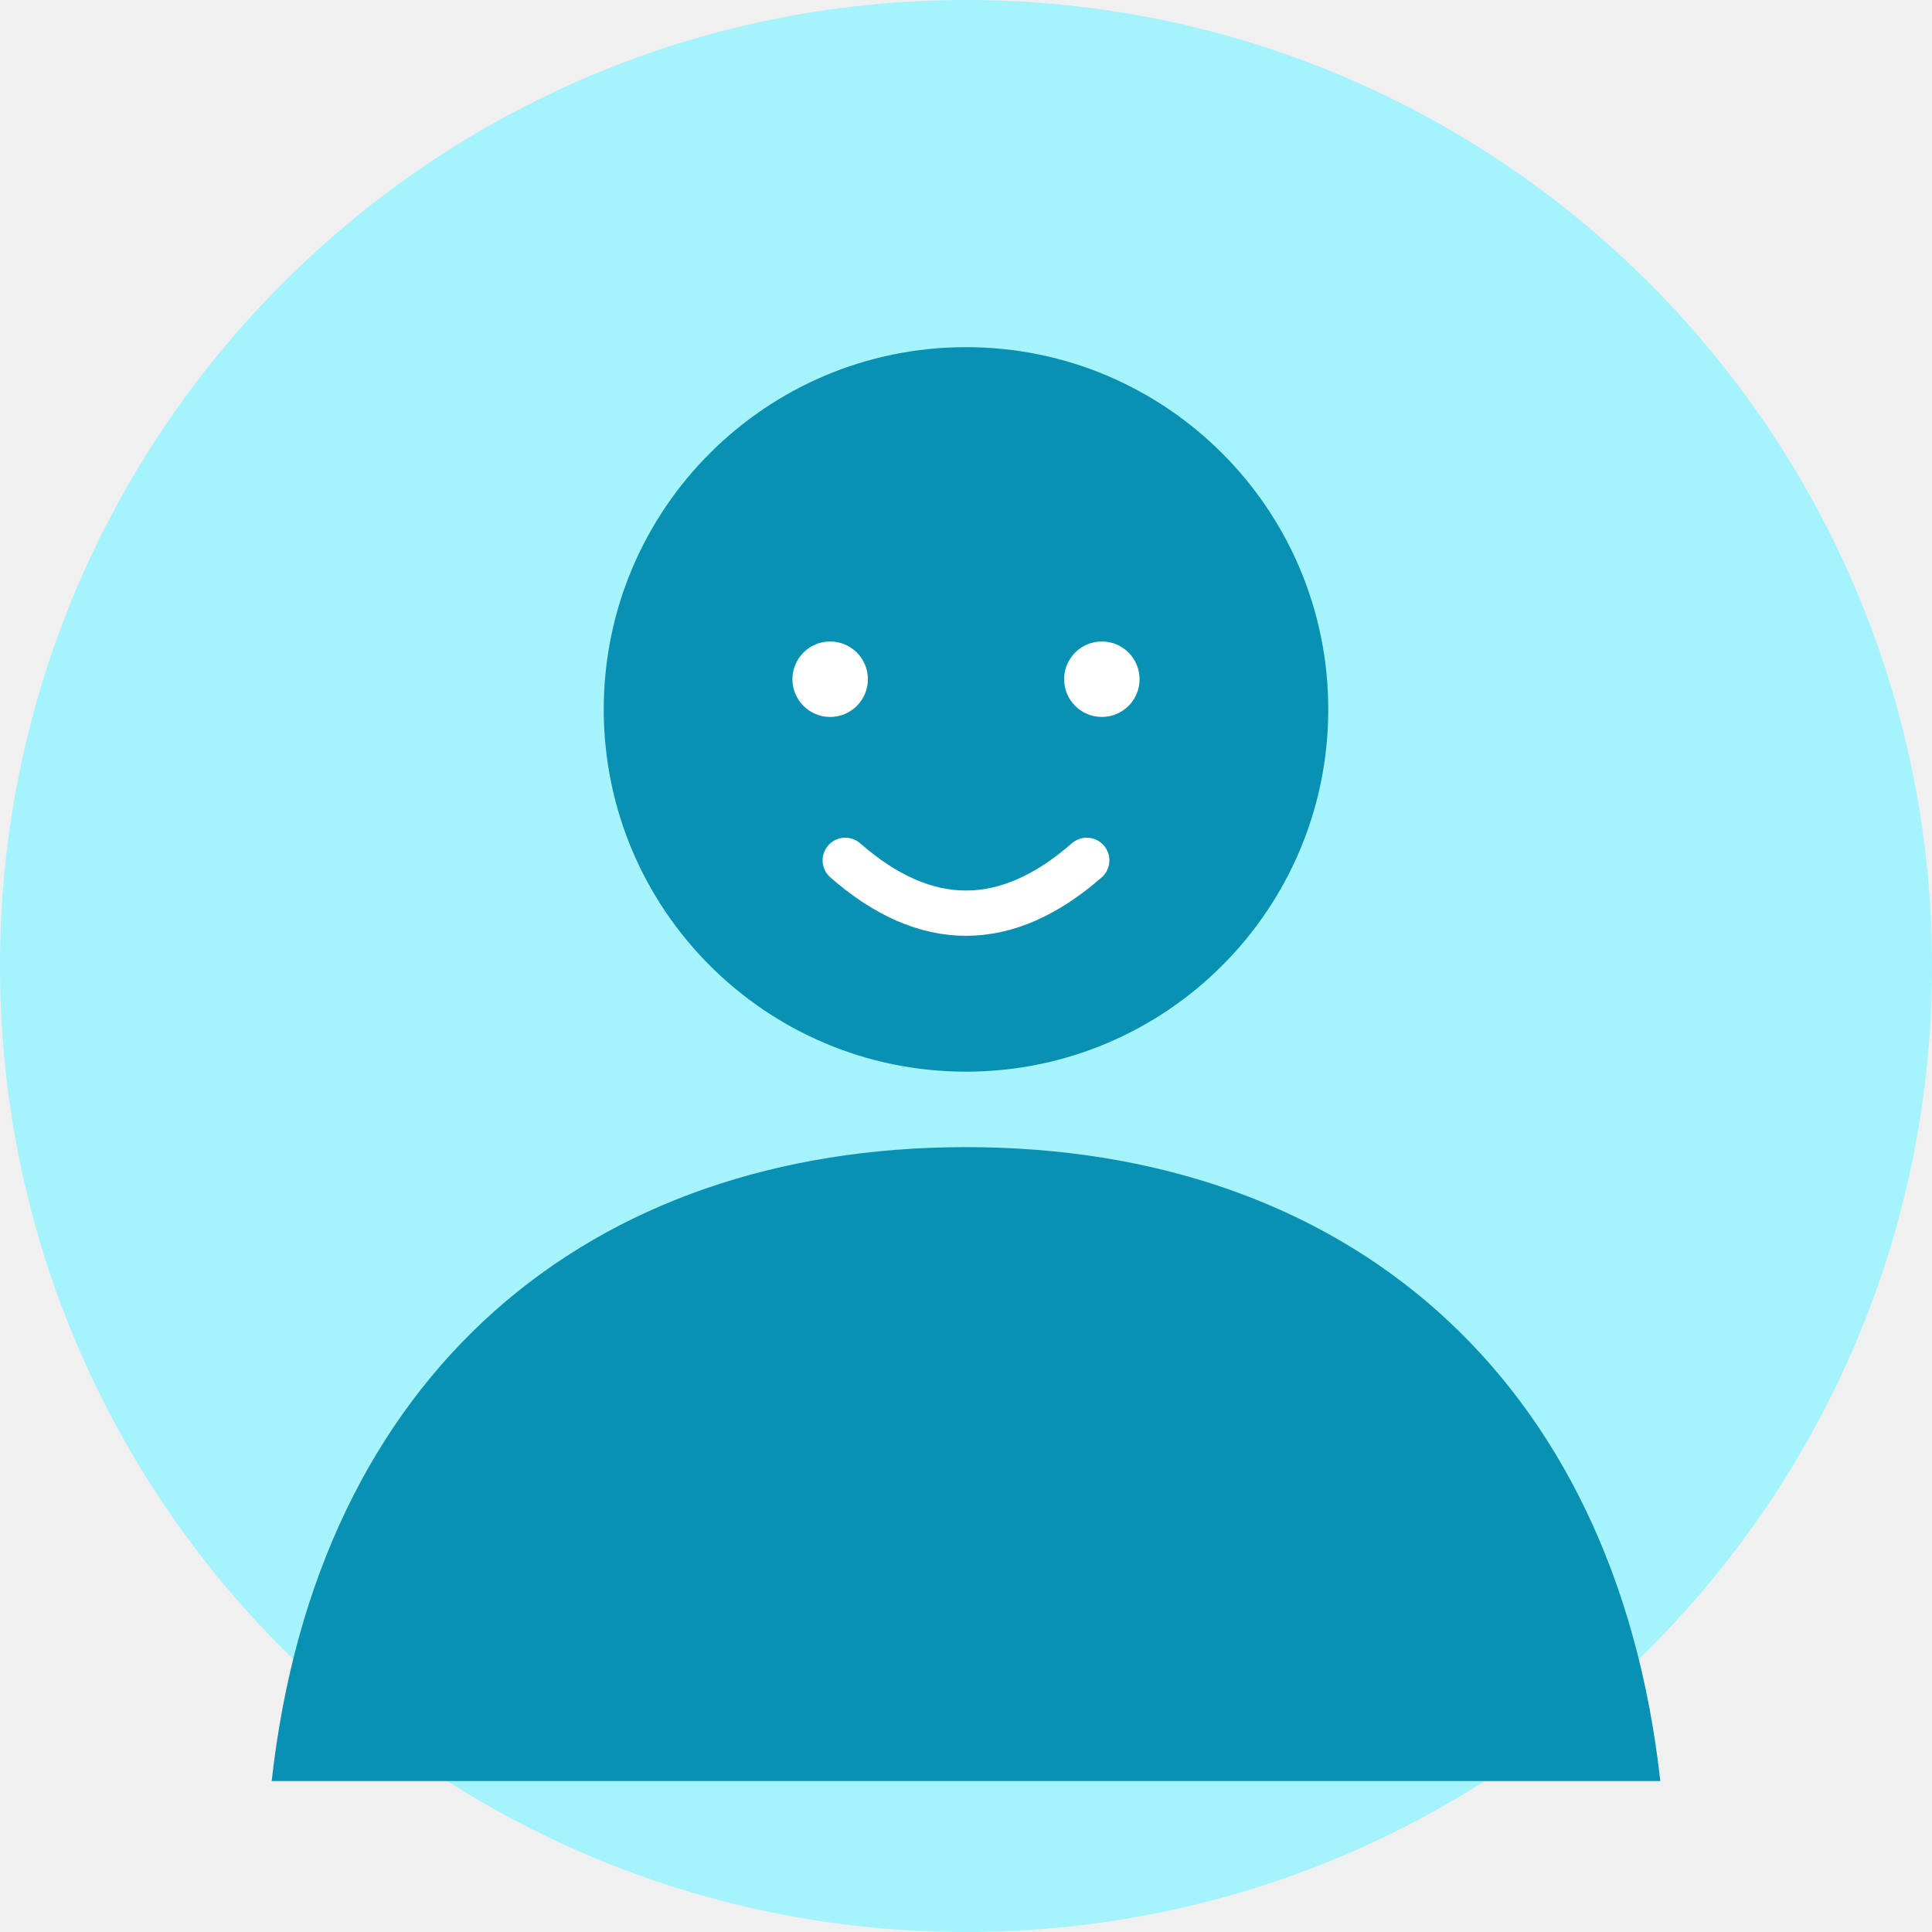
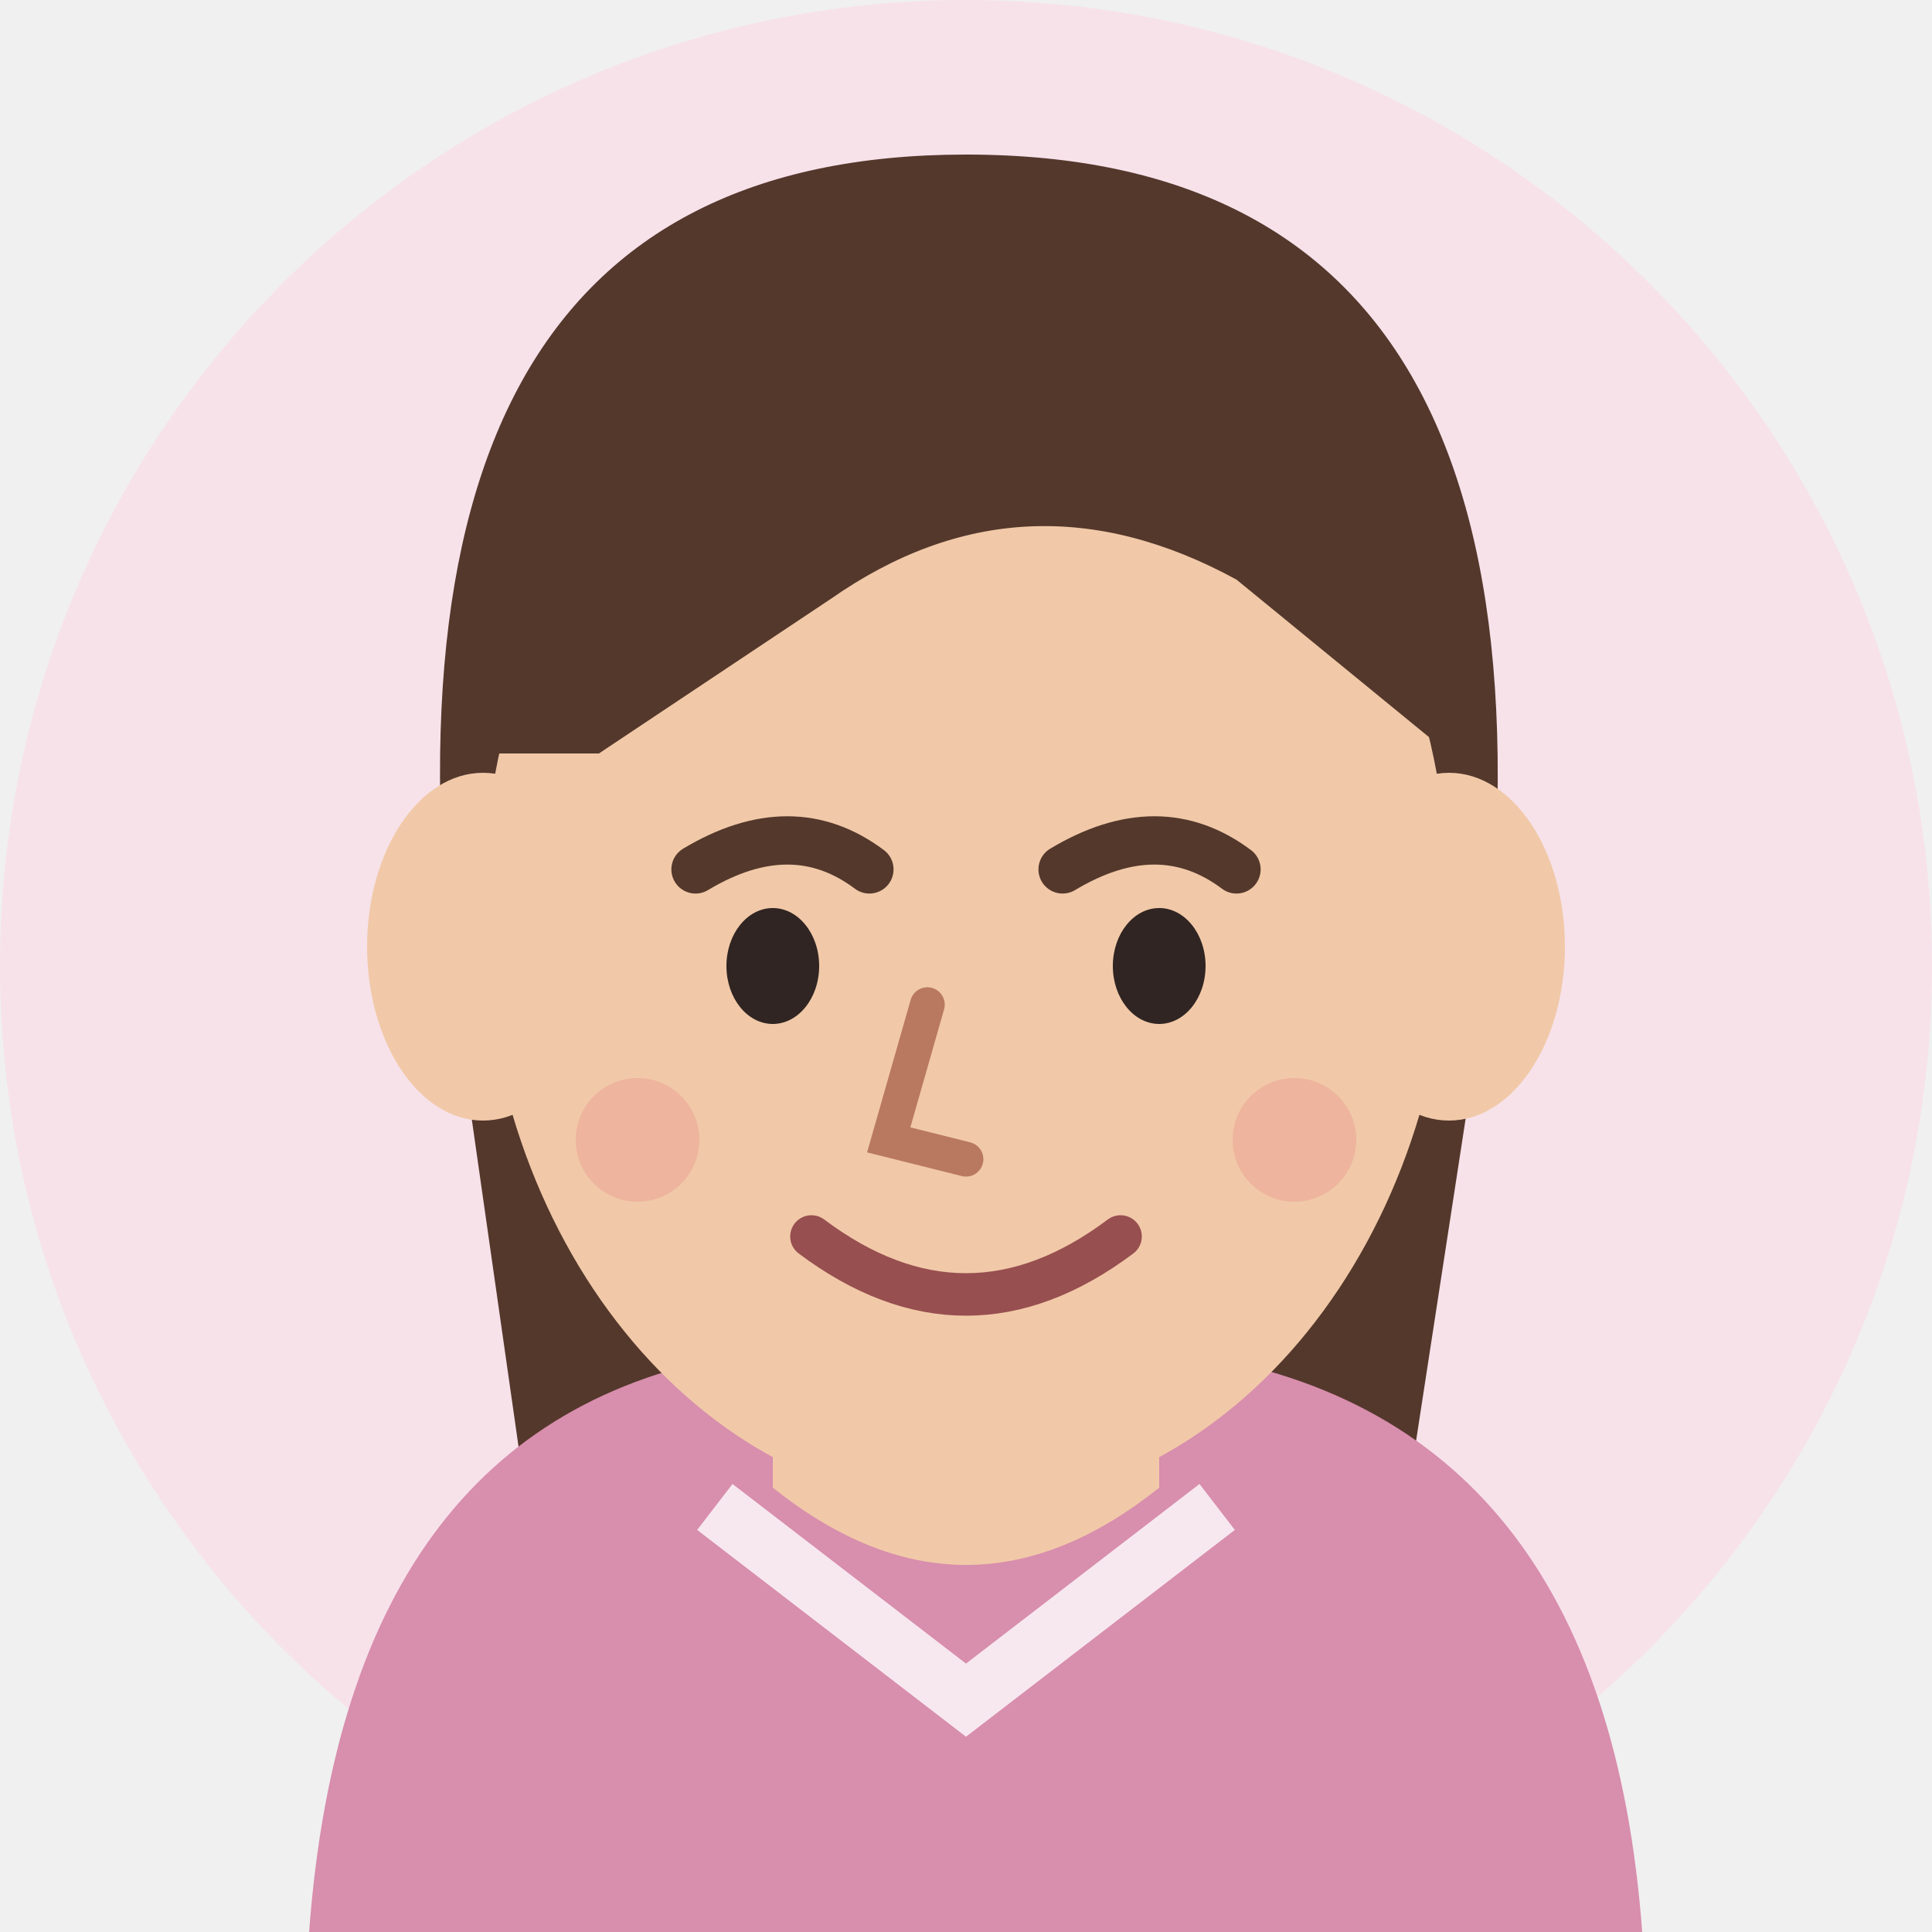
- <svg xmlns="http://www.w3.org/2000/svg" viewBox="0 0 128 128">
-   <rect width="128" height="128" rx="64" fill="#a5f3fc" />
-   <circle cx="64" cy="47" r="24" fill="#0891b2" />
-   <path d="M18 118c3-27 21-42 46-42s43 15 46 42" fill="#0891b2" />
-   <circle cx="55" cy="45" r="2.5" fill="white" />
-   <circle cx="73" cy="45" r="2.5" fill="white" />
-   <path d="M56 57q8 7 16 0" fill="none" stroke="white" stroke-width="3" stroke-linecap="round" />
+ <svg xmlns="http://www.w3.org/2000/svg" viewBox="0 0 100 100">
+   <rect width="100" height="100" rx="50" fill="#F7E2EA" />
+   <path d="M24 55 Q17 8 50 8 Q84 8 76 57 L72 83 L28 83 Z" fill="#54382C" />
+   <path d="M16 100 Q18 73 39 70 L61 70 Q83 73 85 100Z" fill="#D88EAD" />
+   <path d="M40 65 L40 77 Q50 85 60 77 L60 65Z" fill="#F1C9A8" />
+   <ellipse cx="25" cy="49" rx="6" ry="9" fill="#F1C9A8" />
+   <ellipse cx="75" cy="49" rx="6" ry="9" fill="#F1C9A8" />
+   <ellipse cx="50" cy="47" rx="25" ry="31" fill="#F1C9A8" />
+   <path d="M25 39 Q24 14 49 15 Q74 14 75 39 L64 30 Q53 24 43 31 L31 39 Z" fill="#54382C" />
+   <path d="M36 45 Q41 42 45 45" fill="none" stroke="#54382C" stroke-width="2.5" stroke-linecap="round" />
+   <path d="M55 45 Q60 42 64 45" fill="none" stroke="#54382C" stroke-width="2.5" stroke-linecap="round" />
+   <ellipse cx="40" cy="50" rx="2.4" ry="3" fill="#302522" />
+   <ellipse cx="60" cy="50" rx="2.4" ry="3" fill="#302522" />
+   <path d="M48 52 L46 59 L50 60" fill="none" stroke="#B97960" stroke-width="1.8" stroke-linecap="round" />
+   <path d="M42 64 Q50 70 58 64" fill="none" stroke="#984F50" stroke-width="2.2" stroke-linecap="round" />
+   <circle cx="33" cy="59" r="3.2" fill="#E9958C" opacity=".42" />
+   <circle cx="67" cy="59" r="3.2" fill="#E9958C" opacity=".42" />
+   <path d="M37 78 L50 88 L63 78" fill="none" stroke="#FFFFFF" stroke-width="3" opacity=".8" />
</svg>
